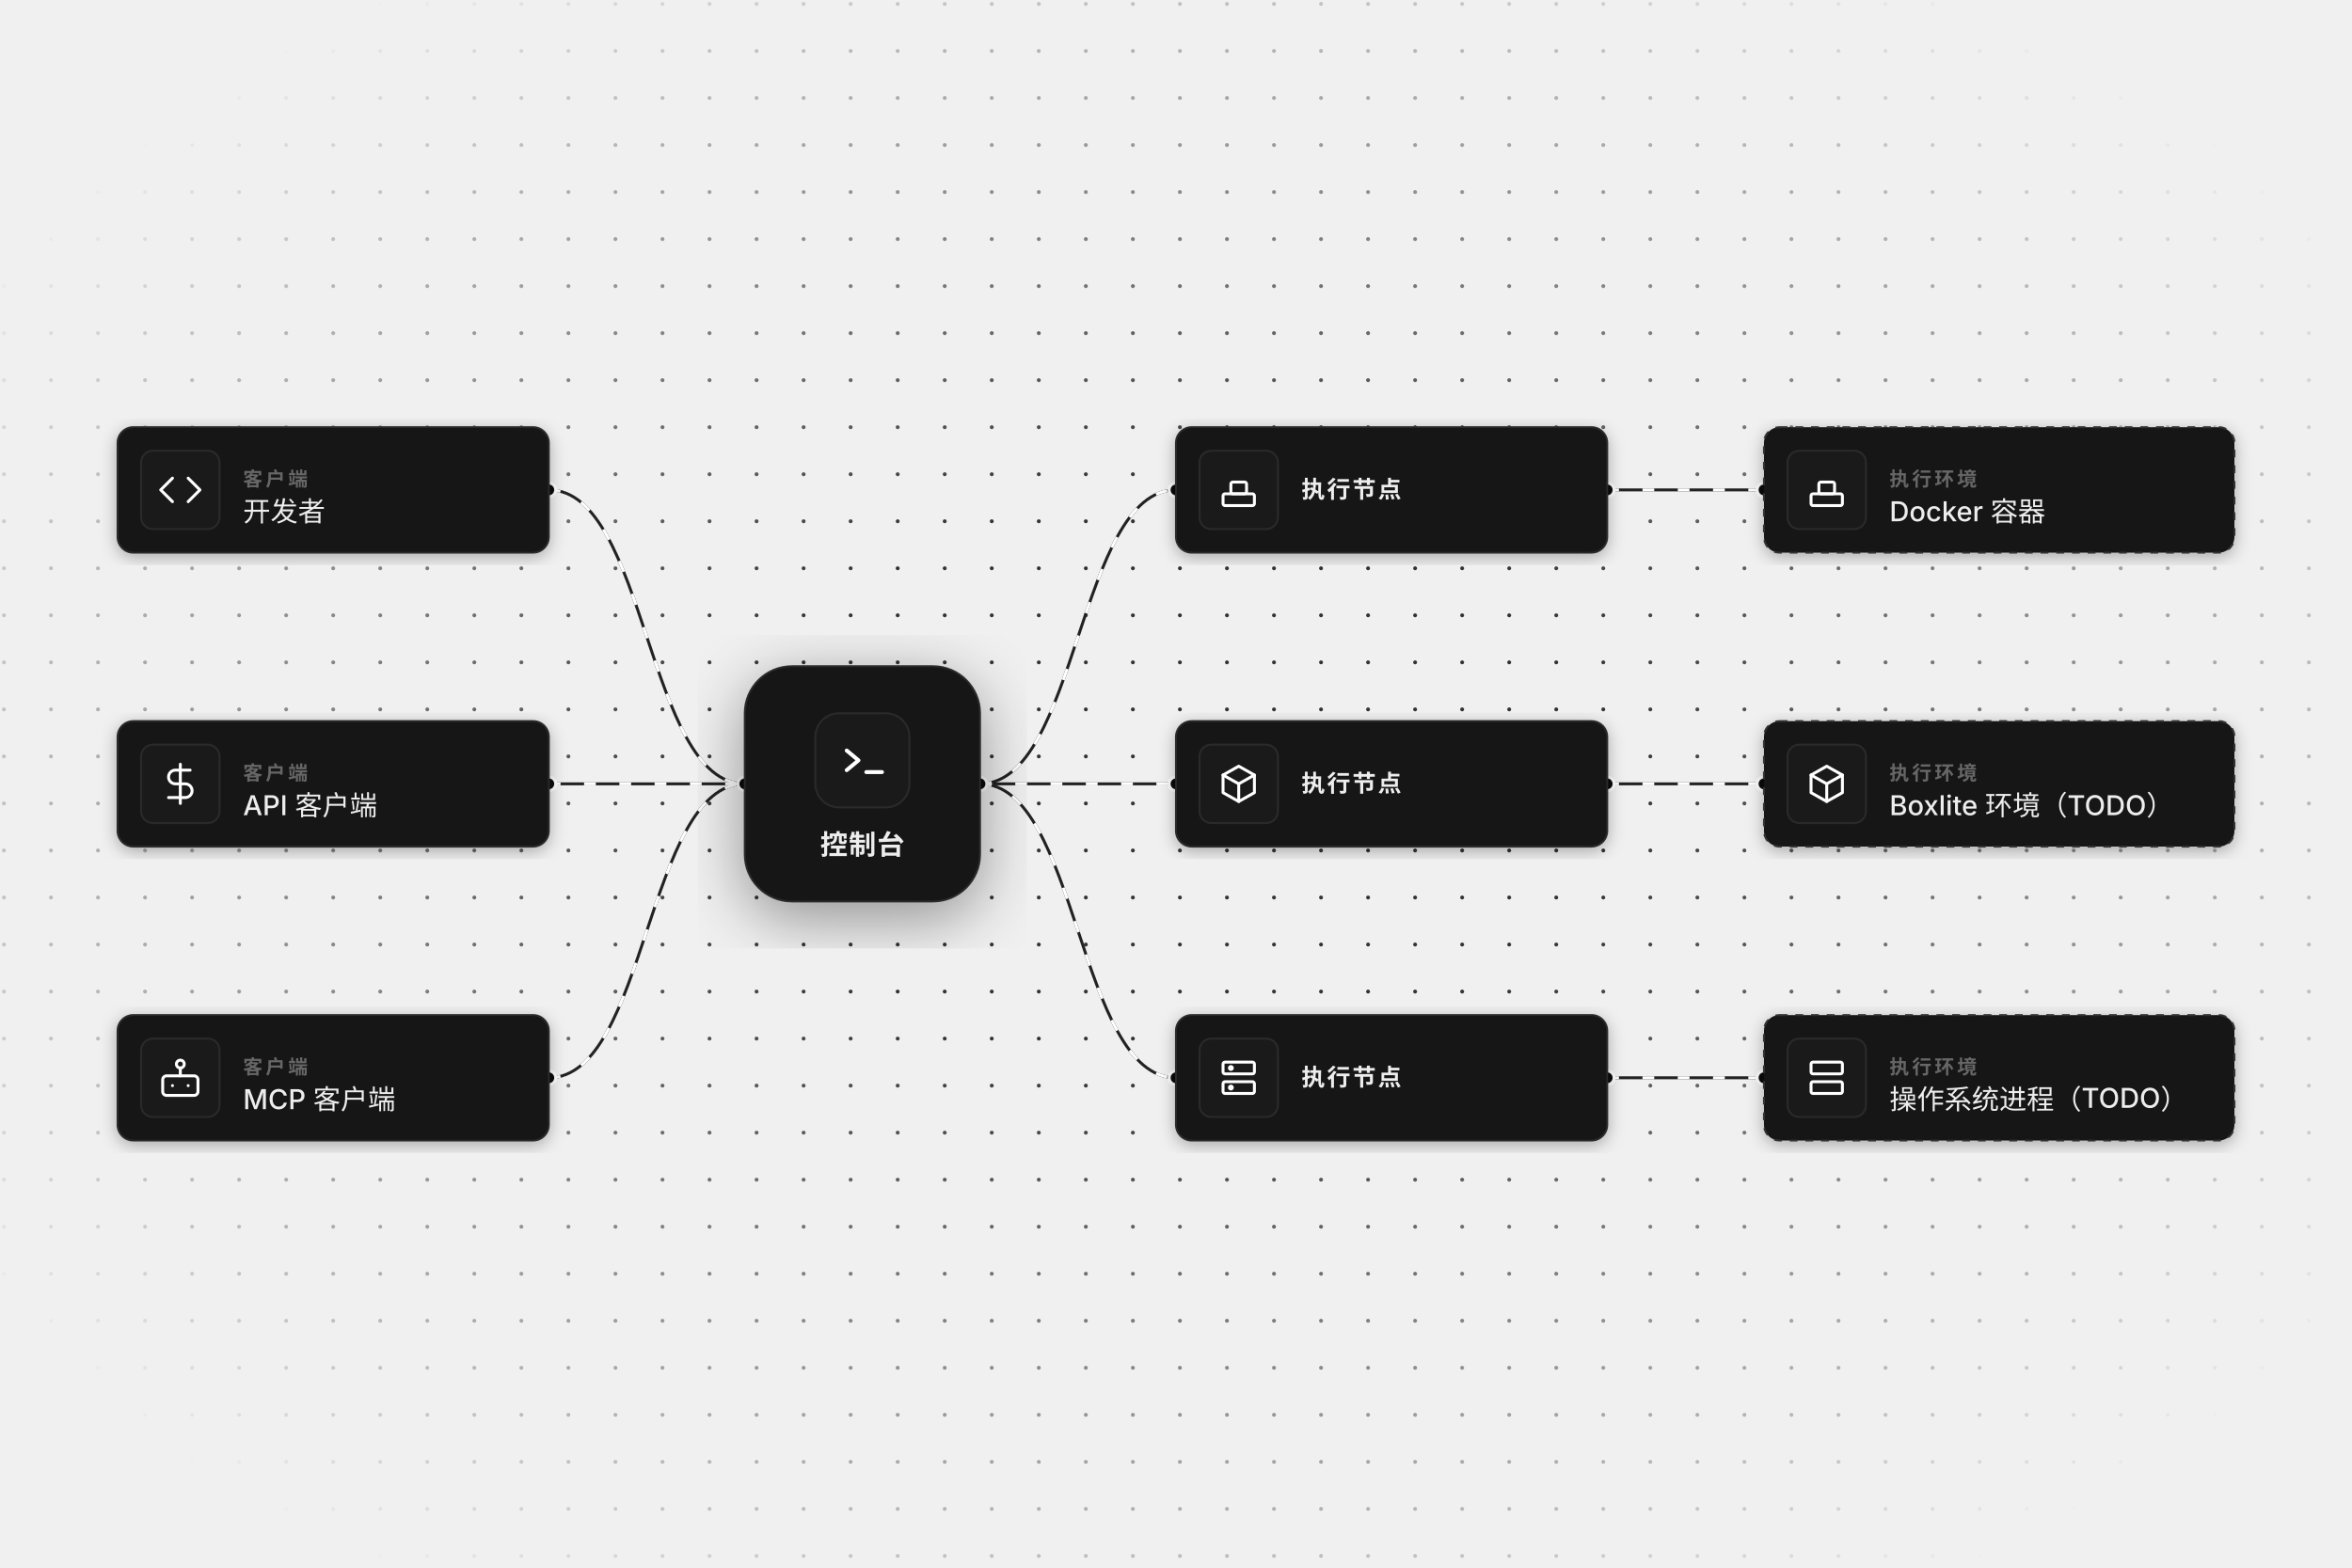
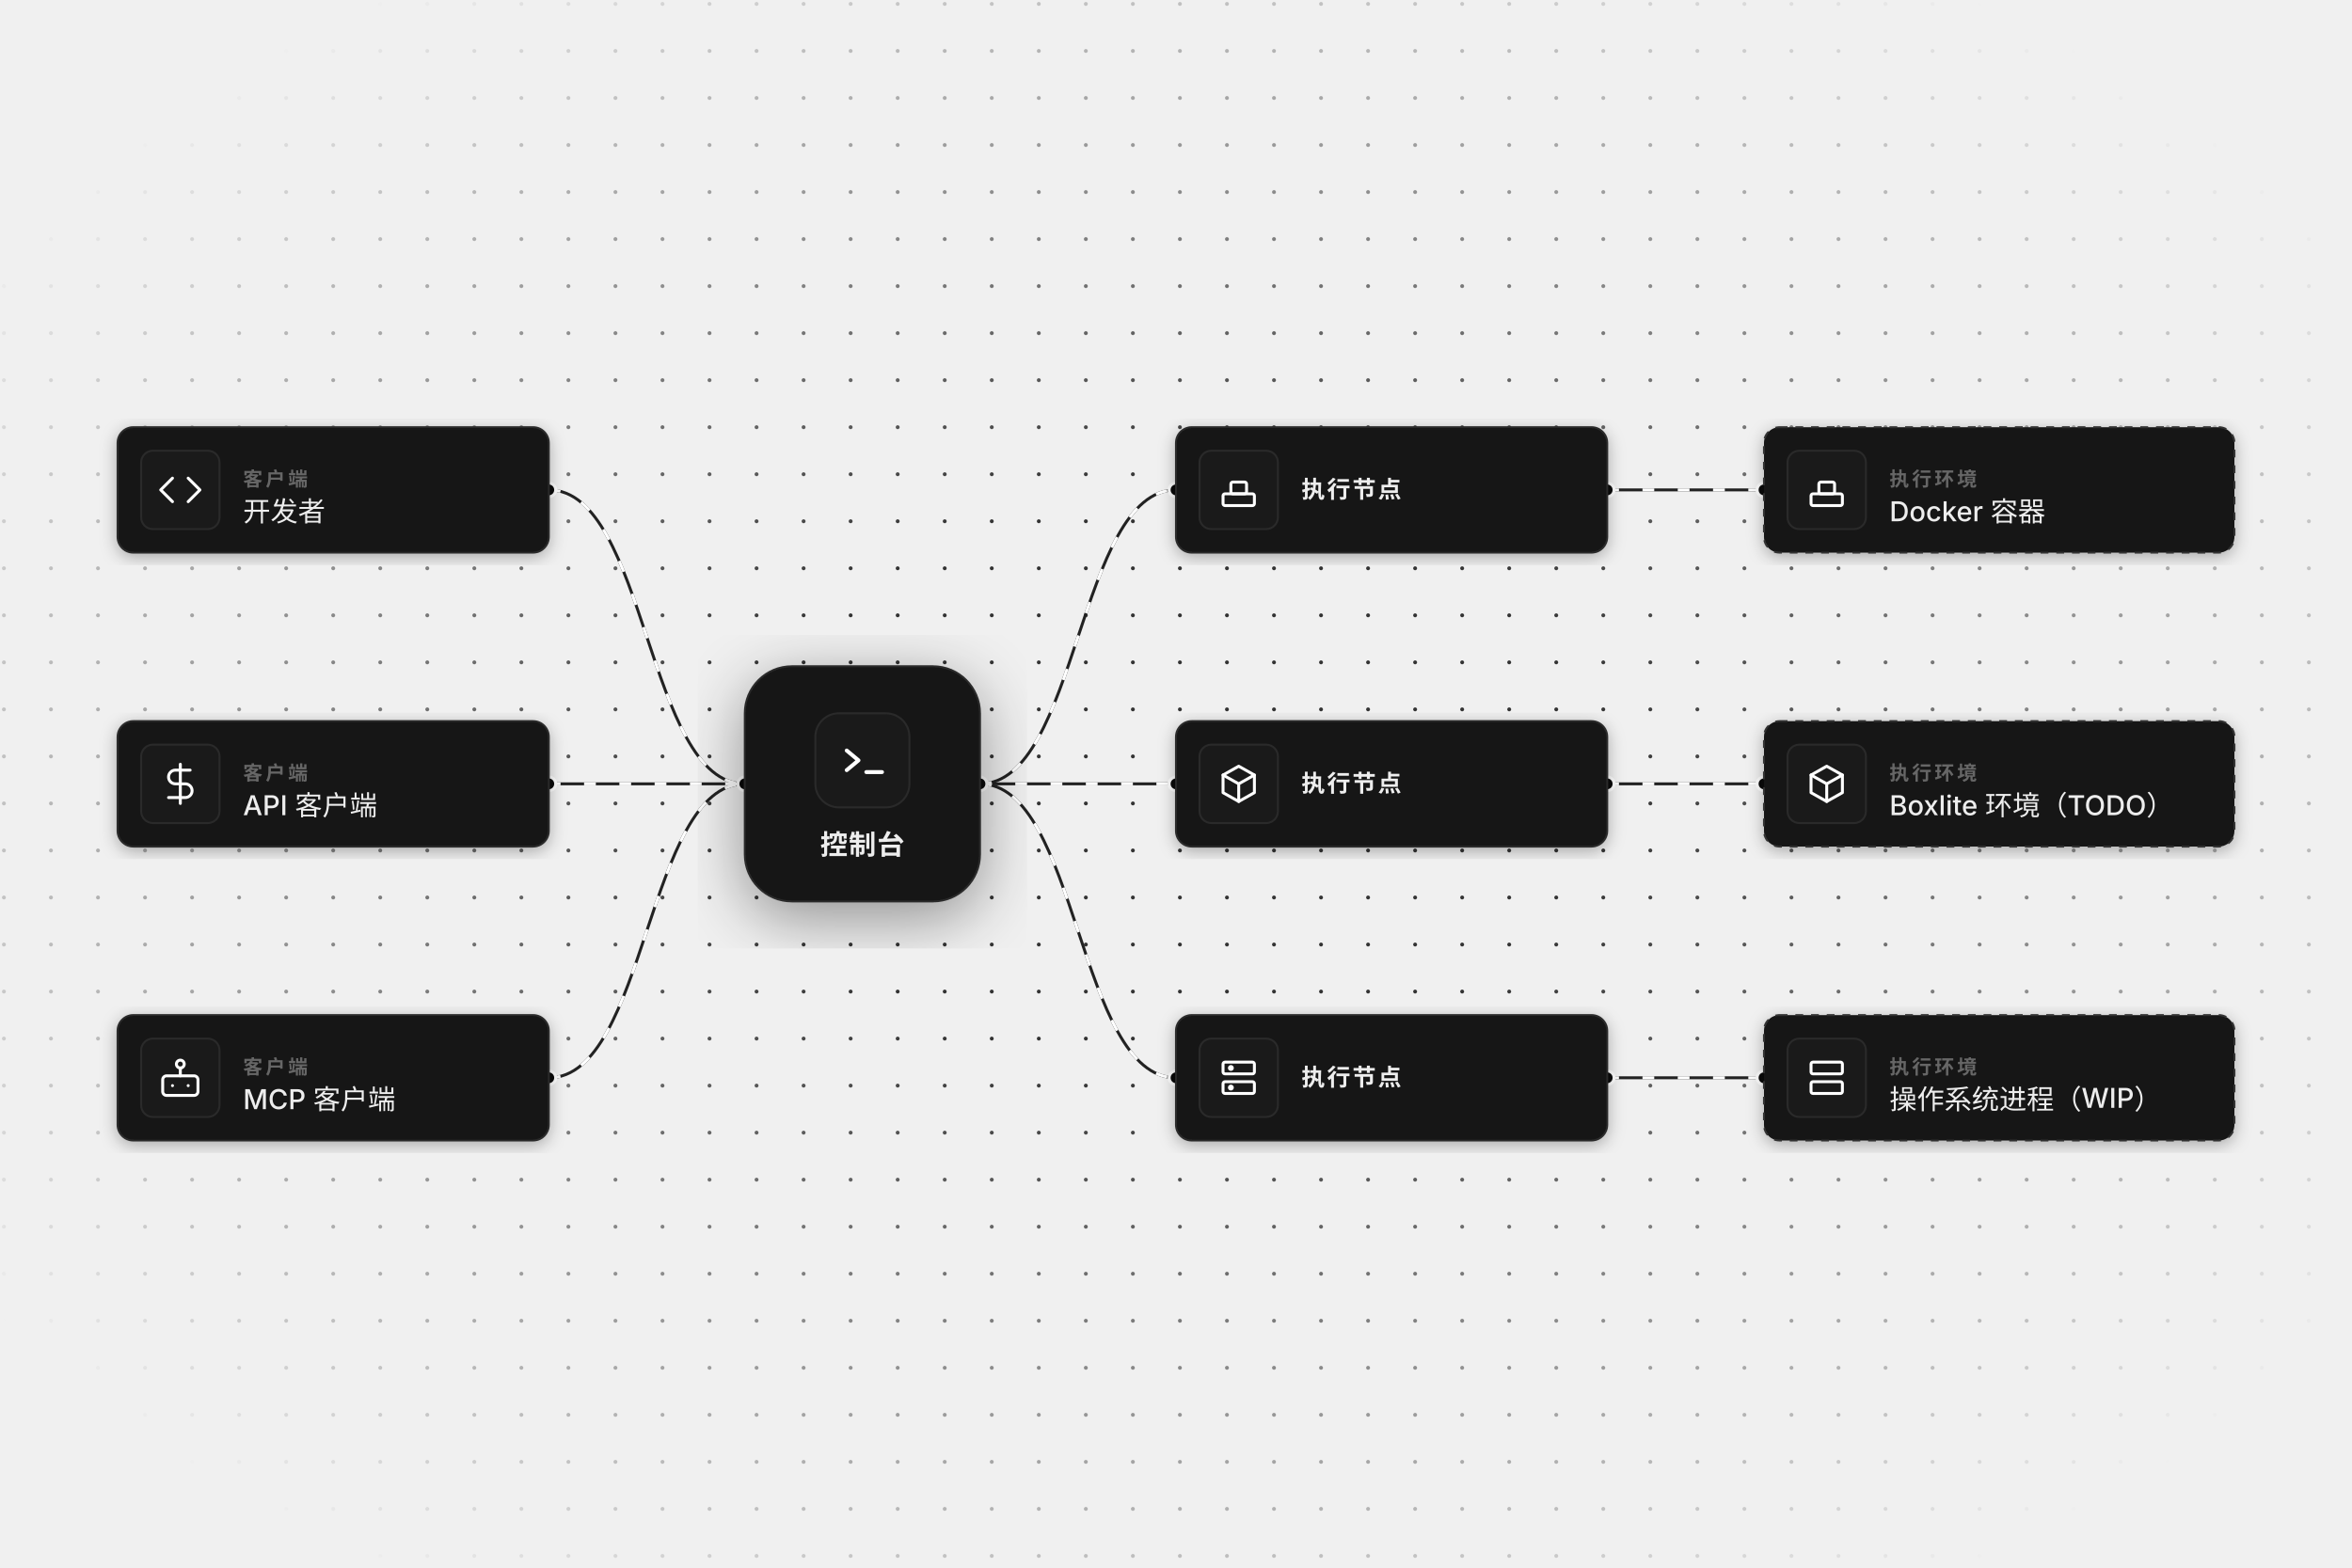
<svg xmlns="http://www.w3.org/2000/svg" viewBox="0 0 1200 800" width="100%" height="100%" style="background-color: #0A0A0A; font-family: 'Geist', 'Inter', -apple-system, BlinkMacSystemFont, 'Segoe UI', Roboto, sans-serif;">
  <defs>
    <pattern id="dot-grid" x="0" y="0" width="24" height="24" patternUnits="userSpaceOnUse">
      <circle cx="2" cy="2" r="1" fill="#333333" />
    </pattern>
    <filter id="shadow-sm" x="-10%" y="-10%" width="120%" height="120%">
      <feDropShadow dx="0" dy="2" stdDeviation="4" flood-color="#000000" flood-opacity="0.3" />
    </filter>
    <filter id="shadow-lg" x="-20%" y="-20%" width="140%" height="140%">
      <feDropShadow dx="0" dy="8" stdDeviation="16" flood-color="#000000" flood-opacity="0.4" />
    </filter>
    <path id="p1" d="M 280 250 C 330 250, 330 400, 380 400" />
    <path id="p2" d="M 280 400 L 380 400" />
    <path id="p3" d="M 280 550 C 330 550, 330 400, 380 400" />
    <path id="p4" d="M 500 400 C 550 400, 550 250, 600 250" />
    <path id="p5" d="M 500 400 L 600 400" />
    <path id="p6" d="M 500 400 C 550 400, 550 550, 600 550" />
    <path id="p7" d="M 820 250 L 900 250" />
    <path id="p8" d="M 820 400 L 900 400" />
    <path id="p9" d="M 820 550 L 900 550" />
    <radialGradient id="fade-gradient" cx="50%" cy="50%" r="60%">
      <stop offset="30%" stop-color="white" stop-opacity="1" />
      <stop offset="100%" stop-color="white" stop-opacity="0" />
    </radialGradient>
    <mask id="dot-mask">
      <rect width="1200" height="800" fill="url(#fade-gradient)" />
    </mask>
  </defs>
  <rect width="1200" height="800" fill="url(#dot-grid)" mask="url(#dot-mask)" />
  <g id="data-flow">
    <g stroke="#222222" stroke-width="1.5" fill="none">
      <use href="#p1" />
      <use href="#p2" />
      <use href="#p3" />
      <use href="#p4" />
      <use href="#p5" />
      <use href="#p6" />
      <use href="#p7" />
      <use href="#p8" />
      <use href="#p9" />
    </g>
    <g stroke="#FFFFFF" stroke-width="1.5" stroke-dasharray="6 12" fill="none">
      <use href="#p1">
        <animate attributeName="stroke-dashoffset" from="18" to="0" dur="1s" repeatCount="indefinite" calcMode="linear" />
      </use>
      <use href="#p2">
        <animate attributeName="stroke-dashoffset" from="18" to="0" dur="1s" repeatCount="indefinite" calcMode="linear" />
      </use>
      <use href="#p3">
        <animate attributeName="stroke-dashoffset" from="18" to="0" dur="1s" repeatCount="indefinite" calcMode="linear" />
      </use>
      <use href="#p4">
        <animate attributeName="stroke-dashoffset" from="18" to="0" dur="1s" repeatCount="indefinite" calcMode="linear" />
      </use>
      <use href="#p5">
        <animate attributeName="stroke-dashoffset" from="18" to="0" dur="1s" repeatCount="indefinite" calcMode="linear" />
      </use>
      <use href="#p6">
        <animate attributeName="stroke-dashoffset" from="18" to="0" dur="1s" repeatCount="indefinite" calcMode="linear" />
      </use>
      <use href="#p7">
        <animate attributeName="stroke-dashoffset" from="18" to="0" dur="1s" repeatCount="indefinite" calcMode="linear" />
      </use>
      <use href="#p8">
        <animate attributeName="stroke-dashoffset" from="18" to="0" dur="1s" repeatCount="indefinite" calcMode="linear" />
      </use>
      <use href="#p9">
        <animate attributeName="stroke-dashoffset" from="18" to="0" dur="1s" repeatCount="indefinite" calcMode="linear" />
      </use>
    </g>
  </g>
  <g id="anchors" fill="#0A0A0A" stroke="#FFFFFF" stroke-width="1.5">
    <circle cx="280" cy="250" r="3.5" />
    <circle cx="280" cy="400" r="3.5" />
    <circle cx="280" cy="550" r="3.5" />
    <circle cx="380" cy="400" r="3.5" />
    <circle cx="500" cy="400" r="3.5" />
    <circle cx="600" cy="250" r="3.5" />
    <circle cx="600" cy="400" r="3.5" />
    <circle cx="600" cy="550" r="3.5" />
    <circle cx="820" cy="250" r="3.5" />
    <circle cx="820" cy="400" r="3.5" />
    <circle cx="820" cy="550" r="3.5" />
    <circle cx="900" cy="250" r="3.5" />
    <circle cx="900" cy="400" r="3.5" />
    <circle cx="900" cy="550" r="3.5" />
  </g>
  <g id="clients" transform="translate(60, 0)">
    <g transform="translate(0, 218)">
      <rect width="220" height="64" rx="8" fill="#141414" stroke="#2A2A2A" stroke-width="1" filter="url(#shadow-sm)" />
      <rect x="12" y="12" width="40" height="40" rx="6" fill="#1A1A1A" stroke="#2A2A2A" stroke-width="1" />
      <svg x="20" y="20" width="24" height="24" viewBox="0 0 24 24" fill="none" stroke="#FFFFFF" stroke-width="1.5" stroke-linecap="round" stroke-linejoin="round">
        <polyline points="16 18 22 12 16 6" />
        <polyline points="8 6 2 12 8 18" />
      </svg>
      <text x="64" y="30" font-size="10" font-weight="600" fill="#666666" letter-spacing="1.5">客户端</text>
      <text x="64" y="48" font-size="14" font-weight="500" fill="#EDEDED">开发者</text>
    </g>
    <g transform="translate(0, 368)">
      <rect width="220" height="64" rx="8" fill="#141414" stroke="#2A2A2A" stroke-width="1" filter="url(#shadow-sm)" />
      <rect x="12" y="12" width="40" height="40" rx="6" fill="#1A1A1A" stroke="#2A2A2A" stroke-width="1" />
      <svg x="20" y="20" width="24" height="24" viewBox="0 0 24 24" fill="none" stroke="#FFFFFF" stroke-width="1.5" stroke-linecap="round" stroke-linejoin="round">
        <path d="M12 2v20" />
        <path d="M17 5H9.5a3.5 3.5 0 0 0 0 7h5a3.5 3.5 0 0 1 0 7H6" />
      </svg>
      <text x="64" y="30" font-size="10" font-weight="600" fill="#666666" letter-spacing="1.5">客户端</text>
      <text x="64" y="48" font-size="14" font-weight="500" fill="#EDEDED">API 客户端</text>
    </g>
    <g transform="translate(0, 518)">
      <rect width="220" height="64" rx="8" fill="#141414" stroke="#2A2A2A" stroke-width="1" filter="url(#shadow-sm)" />
      <rect x="12" y="12" width="40" height="40" rx="6" fill="#1A1A1A" stroke="#2A2A2A" stroke-width="1" />
      <svg x="20" y="20" width="24" height="24" viewBox="0 0 24 24" fill="none" stroke="#FFFFFF" stroke-width="1.5" stroke-linecap="round" stroke-linejoin="round">
        <rect x="3" y="11" width="18" height="10" rx="2" />
        <circle cx="12" cy="5" r="2" />
        <path d="M12 7v4" />
        <line x1="8" y1="16" x2="8.01" y2="16" />
        <line x1="16" y1="16" x2="16.01" y2="16" />
      </svg>
      <text x="64" y="30" font-size="10" font-weight="600" fill="#666666" letter-spacing="1.5">客户端</text>
      <text x="64" y="48" font-size="14" font-weight="500" fill="#EDEDED">MCP 客户端</text>
    </g>
  </g>
  <g id="console-hub" transform="translate(440, 400)">
    <rect x="-60" y="-60" width="120" height="120" rx="24" fill="#141414" stroke="#2A2A2A" stroke-width="1" filter="url(#shadow-lg)" />
    <rect x="-24" y="-36" width="48" height="48" rx="12" fill="#1A1A1A" stroke="#2A2A2A" stroke-width="1" />
    <g transform="translate(0, -12)">
      <path d="M -8 -5 L -2 0 L -8 5" fill="none" stroke="#FFFFFF" stroke-width="2" stroke-linecap="round" stroke-linejoin="round" />
      <line x1="2" y1="6" x2="10" y2="6" fill="none" stroke="#FFFFFF" stroke-width="2" stroke-linecap="round" />
    </g>
    <text x="0" y="36" text-anchor="middle" font-size="14" font-weight="600" fill="#EDEDED" letter-spacing="0.5">控制台</text>
  </g>
  <g id="workers" transform="translate(600, 0)">
    <g transform="translate(0, 218)">
      <rect width="220" height="64" rx="8" fill="#141414" stroke="#2A2A2A" stroke-width="1" filter="url(#shadow-sm)" />
      <rect x="12" y="12" width="40" height="40" rx="6" fill="#1A1A1A" stroke="#2A2A2A" stroke-width="1" />
      <svg x="20" y="20" width="24" height="24" viewBox="0 0 24 24" fill="none" stroke="#FFFFFF" stroke-width="1.5" stroke-linecap="round" stroke-linejoin="round">
        <rect x="4" y="14" width="16" height="6" rx="1" />
        <rect x="8" y="8" width="8" height="6" rx="1" />
      </svg>
      <text x="64" y="36" font-size="12" font-weight="600" fill="#EDEDED" letter-spacing="1">执行节点</text>
    </g>
    <g transform="translate(0, 368)">
      <rect width="220" height="64" rx="8" fill="#141414" stroke="#2A2A2A" stroke-width="1" filter="url(#shadow-sm)" />
      <rect x="12" y="12" width="40" height="40" rx="6" fill="#1A1A1A" stroke="#2A2A2A" stroke-width="1" />
      <svg x="20" y="20" width="24" height="24" viewBox="0 0 24 24" fill="none" stroke="#FFFFFF" stroke-width="1.5" stroke-linecap="round" stroke-linejoin="round">
        <path d="M12 3l8 4.5v9L12 21l-8-4.5v-9L12 3z" />
        <path d="M12 12l8-4.5M12 12v9M12 12L4 7.5" />
      </svg>
      <text x="64" y="36" font-size="12" font-weight="600" fill="#EDEDED" letter-spacing="1">执行节点</text>
    </g>
    <g transform="translate(0, 518)">
      <rect width="220" height="64" rx="8" fill="#141414" stroke="#2A2A2A" stroke-width="1" filter="url(#shadow-sm)" />
      <rect x="12" y="12" width="40" height="40" rx="6" fill="#1A1A1A" stroke="#2A2A2A" stroke-width="1" />
      <svg x="20" y="20" width="24" height="24" viewBox="0 0 24 24" fill="none" stroke="#FFFFFF" stroke-width="1.5" stroke-linecap="round" stroke-linejoin="round">
        <rect x="4" y="4" width="16" height="6" rx="1" />
        <rect x="4" y="14" width="16" height="6" rx="1" />
        <circle cx="8" cy="7" r="1.5" fill="#FFFFFF" stroke="none" />
        <circle cx="8" cy="17" r="1.5" fill="#FFFFFF" stroke="none" />
      </svg>
      <text x="64" y="36" font-size="12" font-weight="600" fill="#EDEDED" letter-spacing="1">执行节点</text>
    </g>
  </g>
  <g id="environments" transform="translate(900, 0)">
    <g transform="translate(0, 218)">
      <rect width="240" height="64" rx="8" fill="#141414" stroke="#333333" stroke-width="1" stroke-dasharray="4 4" filter="url(#shadow-sm)" />
      <rect x="12" y="12" width="40" height="40" rx="6" fill="#1A1A1A" stroke="#2A2A2A" stroke-width="1" />
      <svg x="20" y="20" width="24" height="24" viewBox="0 0 24 24" fill="none" stroke="#FFFFFF" stroke-width="1.5" stroke-linecap="round" stroke-linejoin="round">
        <rect x="4" y="14" width="16" height="6" rx="1" />
        <rect x="8" y="8" width="8" height="6" rx="1" />
      </svg>
      <text x="64" y="30" font-size="10" font-weight="600" fill="#666666" letter-spacing="1.5">执行环境</text>
      <text x="64" y="48" font-size="14" font-weight="500" fill="#EDEDED">Docker 容器</text>
    </g>
    <g transform="translate(0, 368)">
      <rect width="240" height="64" rx="8" fill="#141414" stroke="#333333" stroke-width="1" stroke-dasharray="4 4" filter="url(#shadow-sm)" />
      <rect x="12" y="12" width="40" height="40" rx="6" fill="#1A1A1A" stroke="#2A2A2A" stroke-width="1" />
      <svg x="20" y="20" width="24" height="24" viewBox="0 0 24 24" fill="none" stroke="#FFFFFF" stroke-width="1.5" stroke-linecap="round" stroke-linejoin="round">
        <path d="M12 3l8 4.5v9L12 21l-8-4.5v-9L12 3z" />
        <path d="M12 12l8-4.5M12 12v9M12 12L4 7.5" />
      </svg>
      <text x="64" y="30" font-size="10" font-weight="600" fill="#666666" letter-spacing="1.5">执行环境</text>
      <text x="64" y="48" font-size="14" font-weight="500" fill="#EDEDED">Boxlite 环境（TODO）</text>
    </g>
    <g transform="translate(0, 518)">
      <rect width="240" height="64" rx="8" fill="#141414" stroke="#333333" stroke-width="1" stroke-dasharray="4 4" filter="url(#shadow-sm)" />
      <rect x="12" y="12" width="40" height="40" rx="6" fill="#1A1A1A" stroke="#2A2A2A" stroke-width="1" />
      <svg x="20" y="20" width="24" height="24" viewBox="0 0 24 24" fill="none" stroke="#FFFFFF" stroke-width="1.5" stroke-linecap="round" stroke-linejoin="round">
        <rect x="4" y="4" width="16" height="6" rx="1" />
        <rect x="4" y="14" width="16" height="6" rx="1" />
      </svg>
      <text x="64" y="30" font-size="10" font-weight="600" fill="#666666" letter-spacing="1.5">执行环境</text>
-       <text x="64" y="48" font-size="14" font-weight="500" fill="#EDEDED">操作系统进程（TODO）</text>
+       <text x="64" y="48" font-size="14" font-weight="500" fill="#EDEDED">操作系统进程（WIP）</text>
    </g>
  </g>
</svg>
